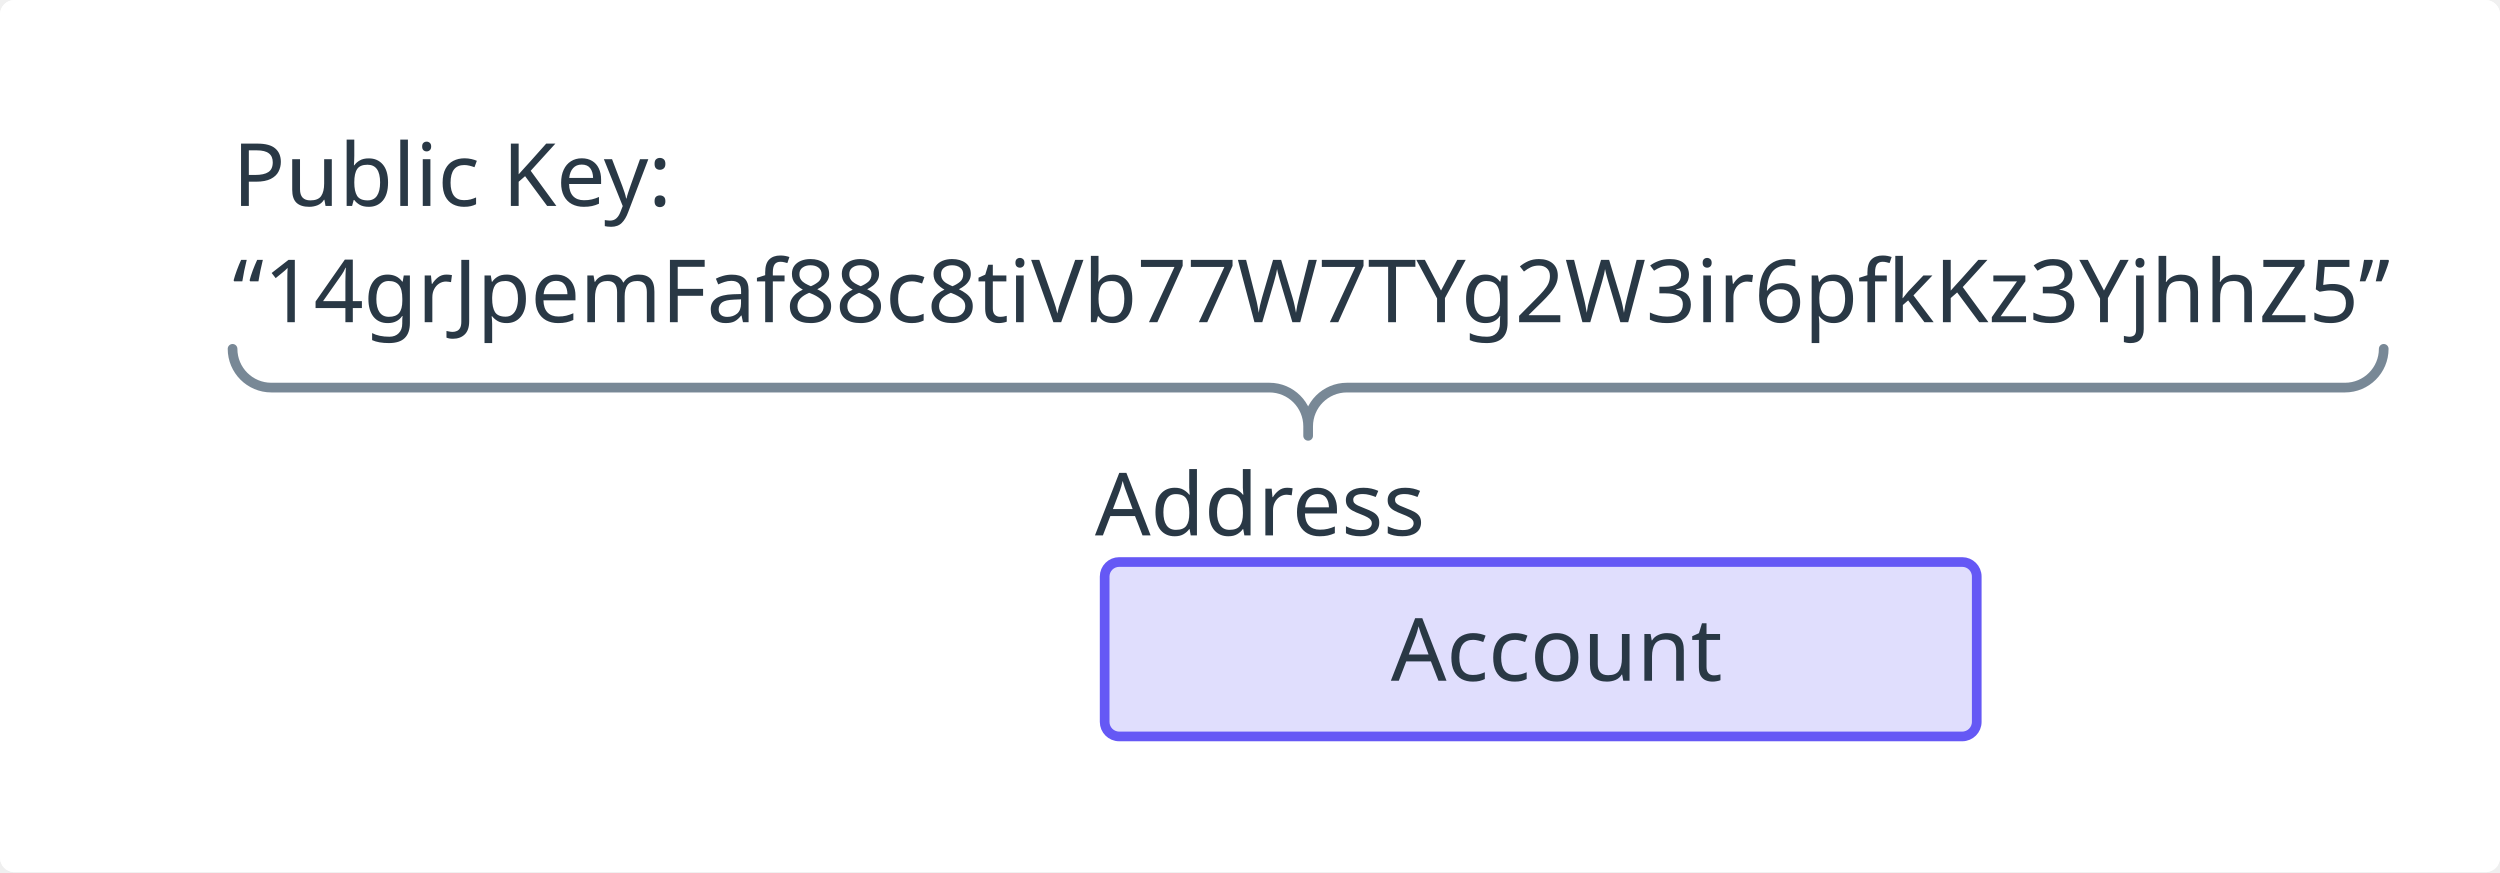
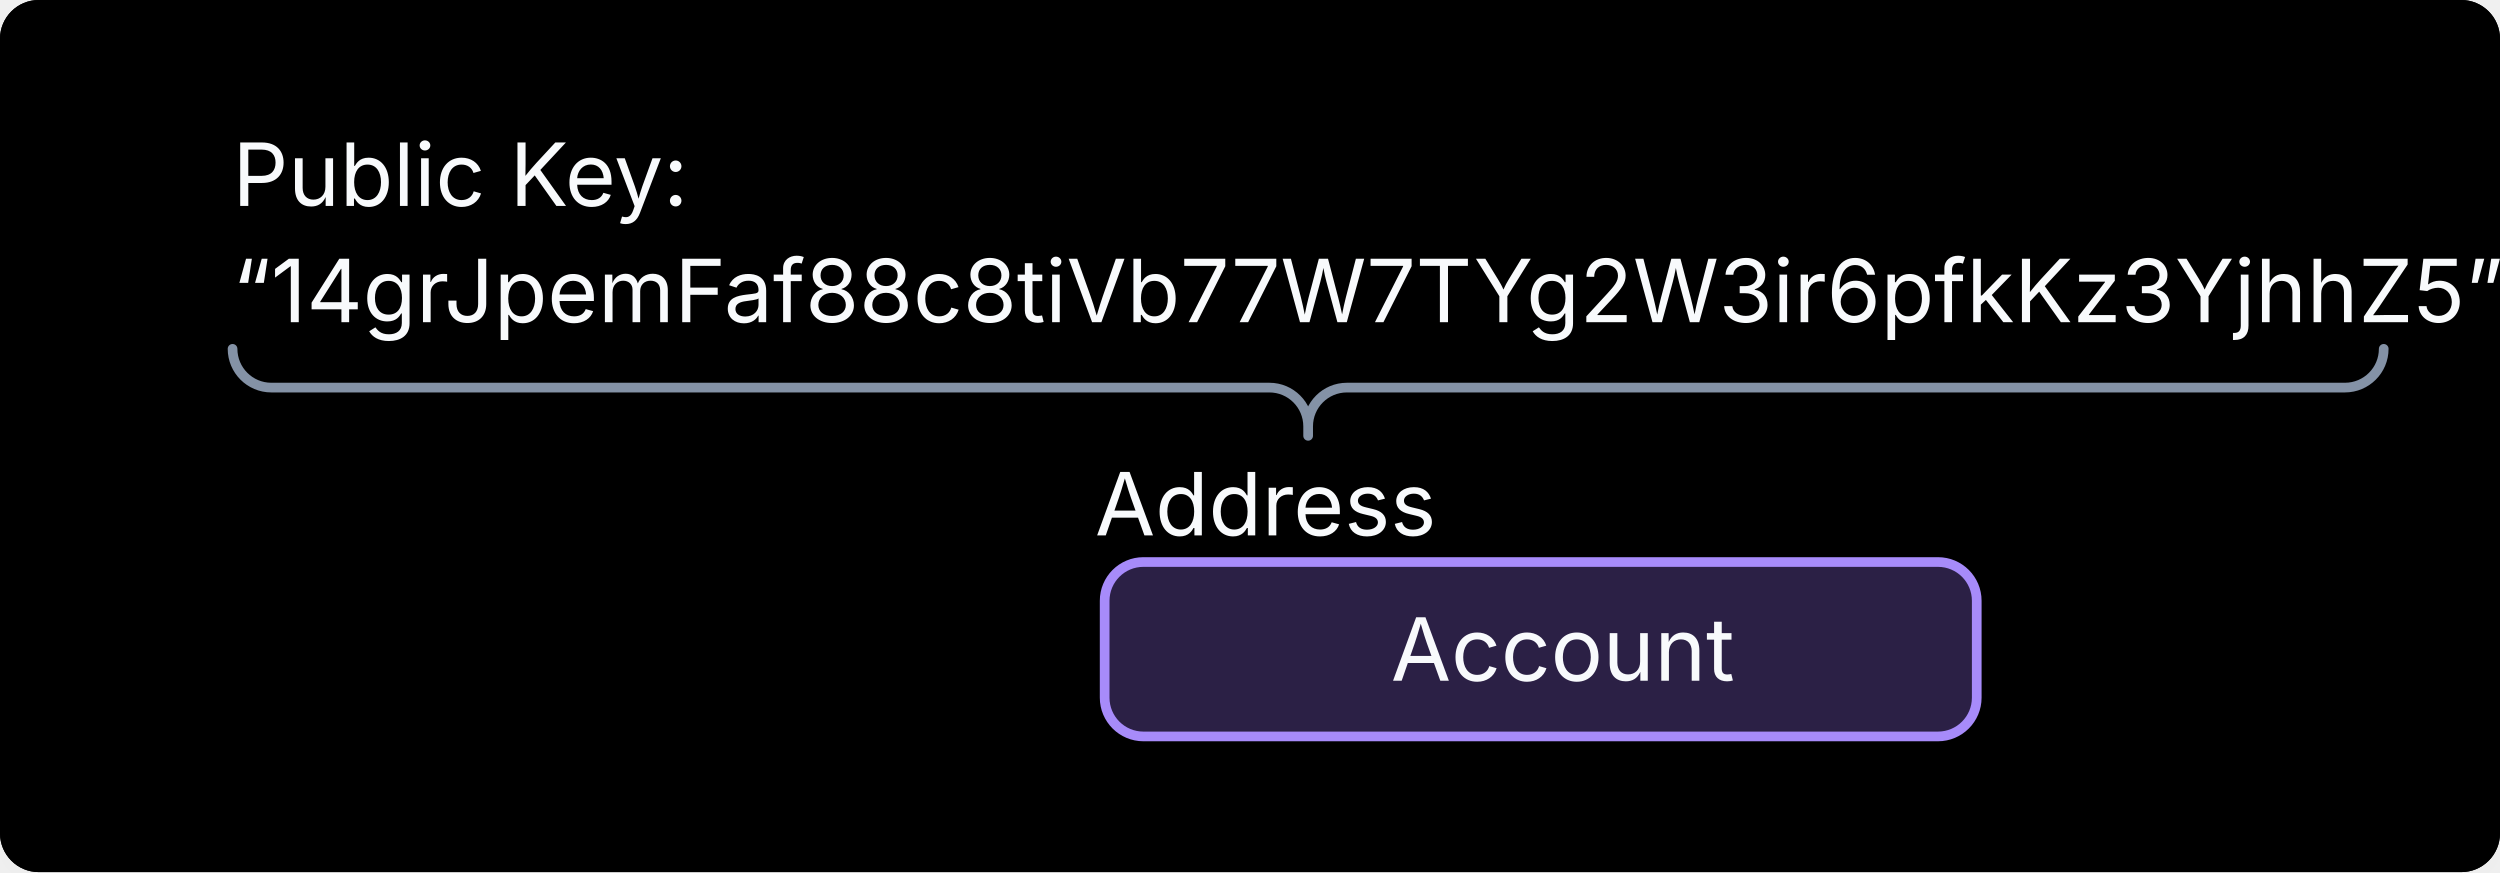
<svg xmlns="http://www.w3.org/2000/svg" version="1.1" viewBox="-372 24 516 180" width="516px" height="180px">
  <defs>
-     <style>@font-face{
-     font-family:"DIN Next";
-     font-weight: 400;
-     src:url("https://whimsical.com/fonts/139e8e25-0eea-4cb4-a5d4-79048803e73d.eot?#iefix");
-     src:url("https://whimsical.com/fonts/139e8e25-0eea-4cb4-a5d4-79048803e73d.eot?#iefix") format("eot"),url("https://whimsical.com/fonts/094b15e3-94bd-435b-a595-d40edfde661a.woff2") format("woff2"),url("https://whimsical.com/fonts/7e5fbe11-4858-4bd1-9ec6-a1d9f9d227aa.woff") format("woff"),url("https://whimsical.com/fonts/0f11eff9-9f05-46f5-9703-027c510065d7.ttf") format("truetype"),url("https://whimsical.com/fonts/48b61978-3f30-4274-823c-5cdcd1876918.svg#48b61978-3f30-4274-823c-5cdcd1876918") format("svg");
- }
- @font-face{
-     font-family:"DIN Next";
-     font-weight: 400;
-     font-style: italic;
-     src:url("https://whimsical.com/fonts/df24d5e8-5087-42fd-99b1-b16042d666c8.eot?#iefix");
-     src:url("https://whimsical.com/fonts/df24d5e8-5087-42fd-99b1-b16042d666c8.eot?#iefix") format("eot"),url("https://whimsical.com/fonts/46251881-ffe9-4bfb-99c7-d6ce3bebaf3e.woff2") format("woff2"),url("https://whimsical.com/fonts/790ebbf2-62c5-4a32-946f-99d405f9243e.woff") format("woff"),url("https://whimsical.com/fonts/d28199e6-0f4a-42df-97f4-606701c6f75a.ttf") format("truetype"),url("https://whimsical.com/fonts/37a462c0-d86e-492c-b9ab-35e6bd417f6c.svg#37a462c0-d86e-492c-b9ab-35e6bd417f6c") format("svg");
- }
- @font-face{
-     font-weight: 500;
-     font-family:"DIN Next";
-     src:url("https://whimsical.com/fonts/c5b058fc-55ce-4e06-a175-5c7d9a7e90f4.eot?#iefix");
-     src:url("https://whimsical.com/fonts/c5b058fc-55ce-4e06-a175-5c7d9a7e90f4.eot?#iefix") format("eot"),url("https://whimsical.com/fonts/7b29ae40-30ff-4f99-a2b9-cde88669fa2f.woff2") format("woff2"),url("https://whimsical.com/fonts/bf73077c-e354-4562-a085-f4703eb1d653.woff") format("woff"),url("https://whimsical.com/fonts/0ffa6947-5317-4d07-b525-14d08a028821.ttf") format("truetype"),url("https://whimsical.com/fonts/9e423e45-5450-4991-a157-dbe6cf61eb4e.svg#9e423e45-5450-4991-a157-dbe6cf61eb4e") format("svg");
- }
- @font-face{
-     font-family:"DIN Next";
-     font-weight: 500;
-     font-style: italic;
-     src:url("https://whimsical.com/fonts/9897c008-fd65-48a4-afc7-36de2fea97b9.eot?#iefix");
-     src:url("https://whimsical.com/fonts/9897c008-fd65-48a4-afc7-36de2fea97b9.eot?#iefix") format("eot"),url("https://whimsical.com/fonts/c7717981-647d-4b76-8817-33062e42d11f.woff2") format("woff2"),url("https://whimsical.com/fonts/b852cd4c-1255-40b1-a2be-73a9105b0155.woff") format("woff"),url("https://whimsical.com/fonts/821b00ad-e741-4e2d-af1a-85594367c8a2.ttf") format("truetype"),url("https://whimsical.com/fonts/d3e3b689-a6b0-45f2-b279-f5e194f87409.svg#d3e3b689-a6b0-45f2-b279-f5e194f87409") format("svg");
- }
- @font-face{
-     font-weight: 700;
-     font-family:"DIN Next";
-     src:url("https://whimsical.com/fonts/81cd3b08-fd39-4ae3-8d05-9d24709eba84.eot?#iefix");
-     src:url("https://whimsical.com/fonts/81cd3b08-fd39-4ae3-8d05-9d24709eba84.eot?#iefix") format("eot"),url("https://whimsical.com/fonts/31704504-4671-47a6-a61e-397f07410d91.woff2") format("woff2"),url("https://whimsical.com/fonts/b8a280da-481f-44a0-8d9c-1bc64bd7227c.woff") format("woff"),url("https://whimsical.com/fonts/276d122a-0fab-447b-9fc0-5d7fb0eafce2.ttf") format("truetype"),url("https://whimsical.com/fonts/8fb8273a-8213-4928-808b-b5bfaf3fd7e9.svg#8fb8273a-8213-4928-808b-b5bfaf3fd7e9") format("svg");
- }
- @font-face{
-     font-family:"DIN Next";
-     font-weight: 700;
-     font-style: italic;
-     src:url("https://whimsical.com/fonts/00cc6df3-ed32-4004-8dd8-1c576600a408.eot?#iefix");
-     src:url("https://whimsical.com/fonts/00cc6df3-ed32-4004-8dd8-1c576600a408.eot?#iefix") format("eot"),url("https://whimsical.com/fonts/4132c4c8-680c-4d6d-9251-a2da38503bbd.woff2") format("woff2"),url("https://whimsical.com/fonts/366401fe-6df4-47be-8f55-8a411cff0dd2.woff") format("woff"),url("https://whimsical.com/fonts/dbe4f7ba-fc16-44a6-a577-571620e9edaf.ttf") format("truetype"),url("https://whimsical.com/fonts/f874edca-ee87-4ccf-8b1d-921fbc3c1c36.svg#f874edca-ee87-4ccf-8b1d-921fbc3c1c36") format("svg");
- }
- 
- @font-face {
-     font-family: 'PFDINMonoPro';
-     src:url('https://whimsical.com/fonts/PFDINMonoPro-Regular.woff') format('woff');
-     font-weight: 400;
- }
- @font-face {
-     font-family: 'PFDINMonoPro';
-     src:url('https://whimsical.com/fonts/PFDINMonoPro-Italic.woff') format('woff');
-     font-style: italic;
-     font-weight: 400;
- }
- @font-face {
-     font-family: 'PFDINMonoPro';
-     src:url('https://whimsical.com/fonts/PFDINMonoPro-Bold.woff') format('woff');
-     font-weight: 700;
- }
- @font-face {
-     font-family: 'PFDINMonoPro';
-     src:url('https://whimsical.com/fonts/PFDINMonoPro-BoldItalic.woff') format('woff');
-     font-style: italic;
-     font-weight: 700;
- }
- * {-webkit-font-smoothing: auto; -moz-osx-font-smoothing: auto;}@media print { svg { width: 100%; height: 100%; } }</style>
+     <style>text{font-family:Diatype,Inter,ui-sans-serif,system-ui,sans-serif}</style>
    <g>
      <filter id="white-fill-shadow" y="-50%" height="200%">
        <feDropShadow dx="0" dy="2" stdDeviation="6" flood-opacity="0.03" flood-color="#000000" />
      </filter>
      <filter id="light-gray-fill-shadow" y="-50%" height="200%">
        <feDropShadow dx="0" dy="2" stdDeviation="6" flood-opacity="0.09" flood-color="#000000" />
      </filter>
      <filter id="yellow-fill-shadow" y="-50%" height="200%">
        <feDropShadow dx="0" dy="2" stdDeviation="6" flood-opacity="0.12" flood-color="#000000" />
      </filter>
      <filter id="fill-shadow" y="-50%" height="200%">
        <feDropShadow dx="0" dy="2" stdDeviation="6" flood-opacity="0.16" flood-color="#000000" />
      </filter>
      <filter id="frame-shadow" y="-50%" height="200%">
        <feDropShadow dx="0" dy="3" stdDeviation="8" flood-opacity="0.06" flood-color="#000000" />
      </filter>
      <filter id="button-shadow" y="-50%" height="200%">
        <feDropShadow dx="0" dy="2" stdDeviation="6" flood-opacity="0.03" flood-color="#000000" />
      </filter>
      <filter id="button-hover-shadow" y="-50%" height="200%">
        <feDropShadow dx="0" dy="2" stdDeviation="6" flood-opacity="0.08" flood-color="#000000" />
      </filter>
      <filter id="badge-shadow" y="-50%" height="200%">
        <feDropShadow dx="0" dy="2" stdDeviation="6" flood-opacity="0.08" flood-color="#000000" />
      </filter>
    </g>
  </defs>
  <g>
-     <rect x="-372" y="24" width="516" height="180" rx="3" ry="3" fill="#FFFFFF" filter="url(#white-fill-shadow)" />
+     <rect x="-372" y="24" width="516" height="180" rx="8" ry="8" fill="#000000" filter="url(#white-fill-shadow)" />
    <g>
-       <rect x="-372" y="24" width="516" height="180" rx="3" ry="3" fill="#FFFFFF" />
+       <rect x="-372" y="24" width="516" height="180" rx="8" ry="8" fill="#000000" />
    </g>
    <g>
      <g>
        <g>
-           <rect x="-144" y="140" width="180" height="36" rx="3" ry="3" fill="#e0defd" />
-           <rect y="140" rx="3" stroke="#6558F5" fill="none" stroke-linejoin="round" width="180" stroke-linecap="round" stroke-width="2" x="-144" ry="3" height="36" />
+           <rect x="-144" y="140" width="180" height="36" rx="8" ry="8" fill="#2b2045" />
+           <rect y="140" rx="8" stroke="#a78bfa" fill="none" stroke-linejoin="round" width="180" stroke-linecap="round" stroke-width="2" x="-144" ry="8" height="36" />
          <g class="content">
            <g>
              <g>
                <g>
                  <g>
                    <g />
-                     <text fill="#293845" hover-props="{}">
-                       <tspan x="-84.924" y="164.5" font-family="DIN Next, system-ui, sans-serif" font-size="18" font-style="normal" font-weight="normal">Account</tspan>
+                     <text fill="#f8fafc" hover-props="{}">
+                       <tspan x="-84.924" y="164.5" font-family="Diatype,Inter,ui-sans-serif,system-ui,sans-serif" font-size="18" font-style="normal" font-weight="normal">Account</tspan>
                    </text>
                  </g>
                </g>
              </g>
            </g>
          </g>
        </g>
      </g>
      <g>
        <g>
          <path d="M-324,96c0,4.418 3.582,8 8,8c4.418,0 201.582,0 206,0c4.418,0 8,3.582 8,8c0,4.418 0,0 0,0c0,0 0,4.418 0,0c0,-4.418 3.582,-8 8,-8c4.418,0 201.582,0 206,0c4.418,0 8,-3.582 8,-8" fill="rgba(0,0,0,0)" />
-           <path d="M-324,96c0,4.418 3.582,8 8,8c4.418,0 201.582,0 206,0c4.418,0 8,3.582 8,8c0,4.418 0,0 0,0c0,0 0,4.418 0,0c0,-4.418 3.582,-8 8,-8c4.418,0 201.582,0 206,0c4.418,0 8,-3.582 8,-8" fill="none" stroke="#788896" stroke-linecap="round" stroke-linejoin="round" stroke-width="2" />
+           <path d="M-324,96c0,4.418 3.582,8 8,8c4.418,0 201.582,0 206,0c4.418,0 8,3.582 8,8c0,4.418 0,0 0,0c0,0 0,4.418 0,0c0,-4.418 3.582,-8 8,-8c4.418,0 201.582,0 206,0c4.418,0 8,-3.582 8,-8" fill="none" stroke="#8492a6" stroke-linecap="round" stroke-linejoin="round" stroke-width="2" />
        </g>
        <g>
          <g>
            <g class="content">
              <g>
                <g>
                  <g>
                    <g>
                      <g />
-                       <text fill="#293845" hover-props="{}">
-                         <tspan x="-146" y="134.5" font-family="DIN Next, system-ui, sans-serif" font-size="18" font-style="normal" font-weight="normal">Address</tspan>
+                       <text fill="#f8fafc" hover-props="{}">
+                         <tspan x="-146" y="134.5" font-family="Diatype,Inter,ui-sans-serif,system-ui,sans-serif" font-size="18" font-style="normal" font-weight="normal">Address</tspan>
                      </text>
                    </g>
                  </g>
                </g>
              </g>
            </g>
          </g>
        </g>
      </g>
      <g>
        <g class="content">
          <g>
            <g>
              <g>
                <g>
                  <g />
-                   <text fill="#293845" hover-props="{}">
-                     <tspan x="-324" y="90.5" font-family="DIN Next, system-ui, sans-serif" font-size="18" font-style="normal" font-weight="normal">“14grJpemFaf88c8tiVb77W7TYg2W3ir6pfkKz3YjhhZ5”</tspan>
+                   <text fill="#f8fafc" hover-props="{}">
+                     <tspan x="-324" y="90.5" font-family="Diatype,Inter,ui-sans-serif,system-ui,sans-serif" font-size="18" font-style="normal" font-weight="normal">“14grJpemFaf88c8tiVb77W7TYg2W3ir6pfkKz3YjhhZ5”</tspan>
                  </text>
                </g>
              </g>
            </g>
          </g>
        </g>
      </g>
      <g>
        <g class="content">
          <g>
            <g>
              <g>
                <g>
                  <g />
-                   <text fill="#293845" hover-props="{}">
-                     <tspan x="-324" y="66.5" font-family="DIN Next, system-ui, sans-serif" font-size="18" font-style="normal" font-weight="normal">Public Key:</tspan>
+                   <text fill="#f8fafc" hover-props="{}">
+                     <tspan x="-324" y="66.5" font-family="Diatype,Inter,ui-sans-serif,system-ui,sans-serif" font-size="18" font-style="normal" font-weight="normal">Public Key:</tspan>
                  </text>
                </g>
              </g>
            </g>
          </g>
        </g>
      </g>
    </g>
  </g>
</svg>
